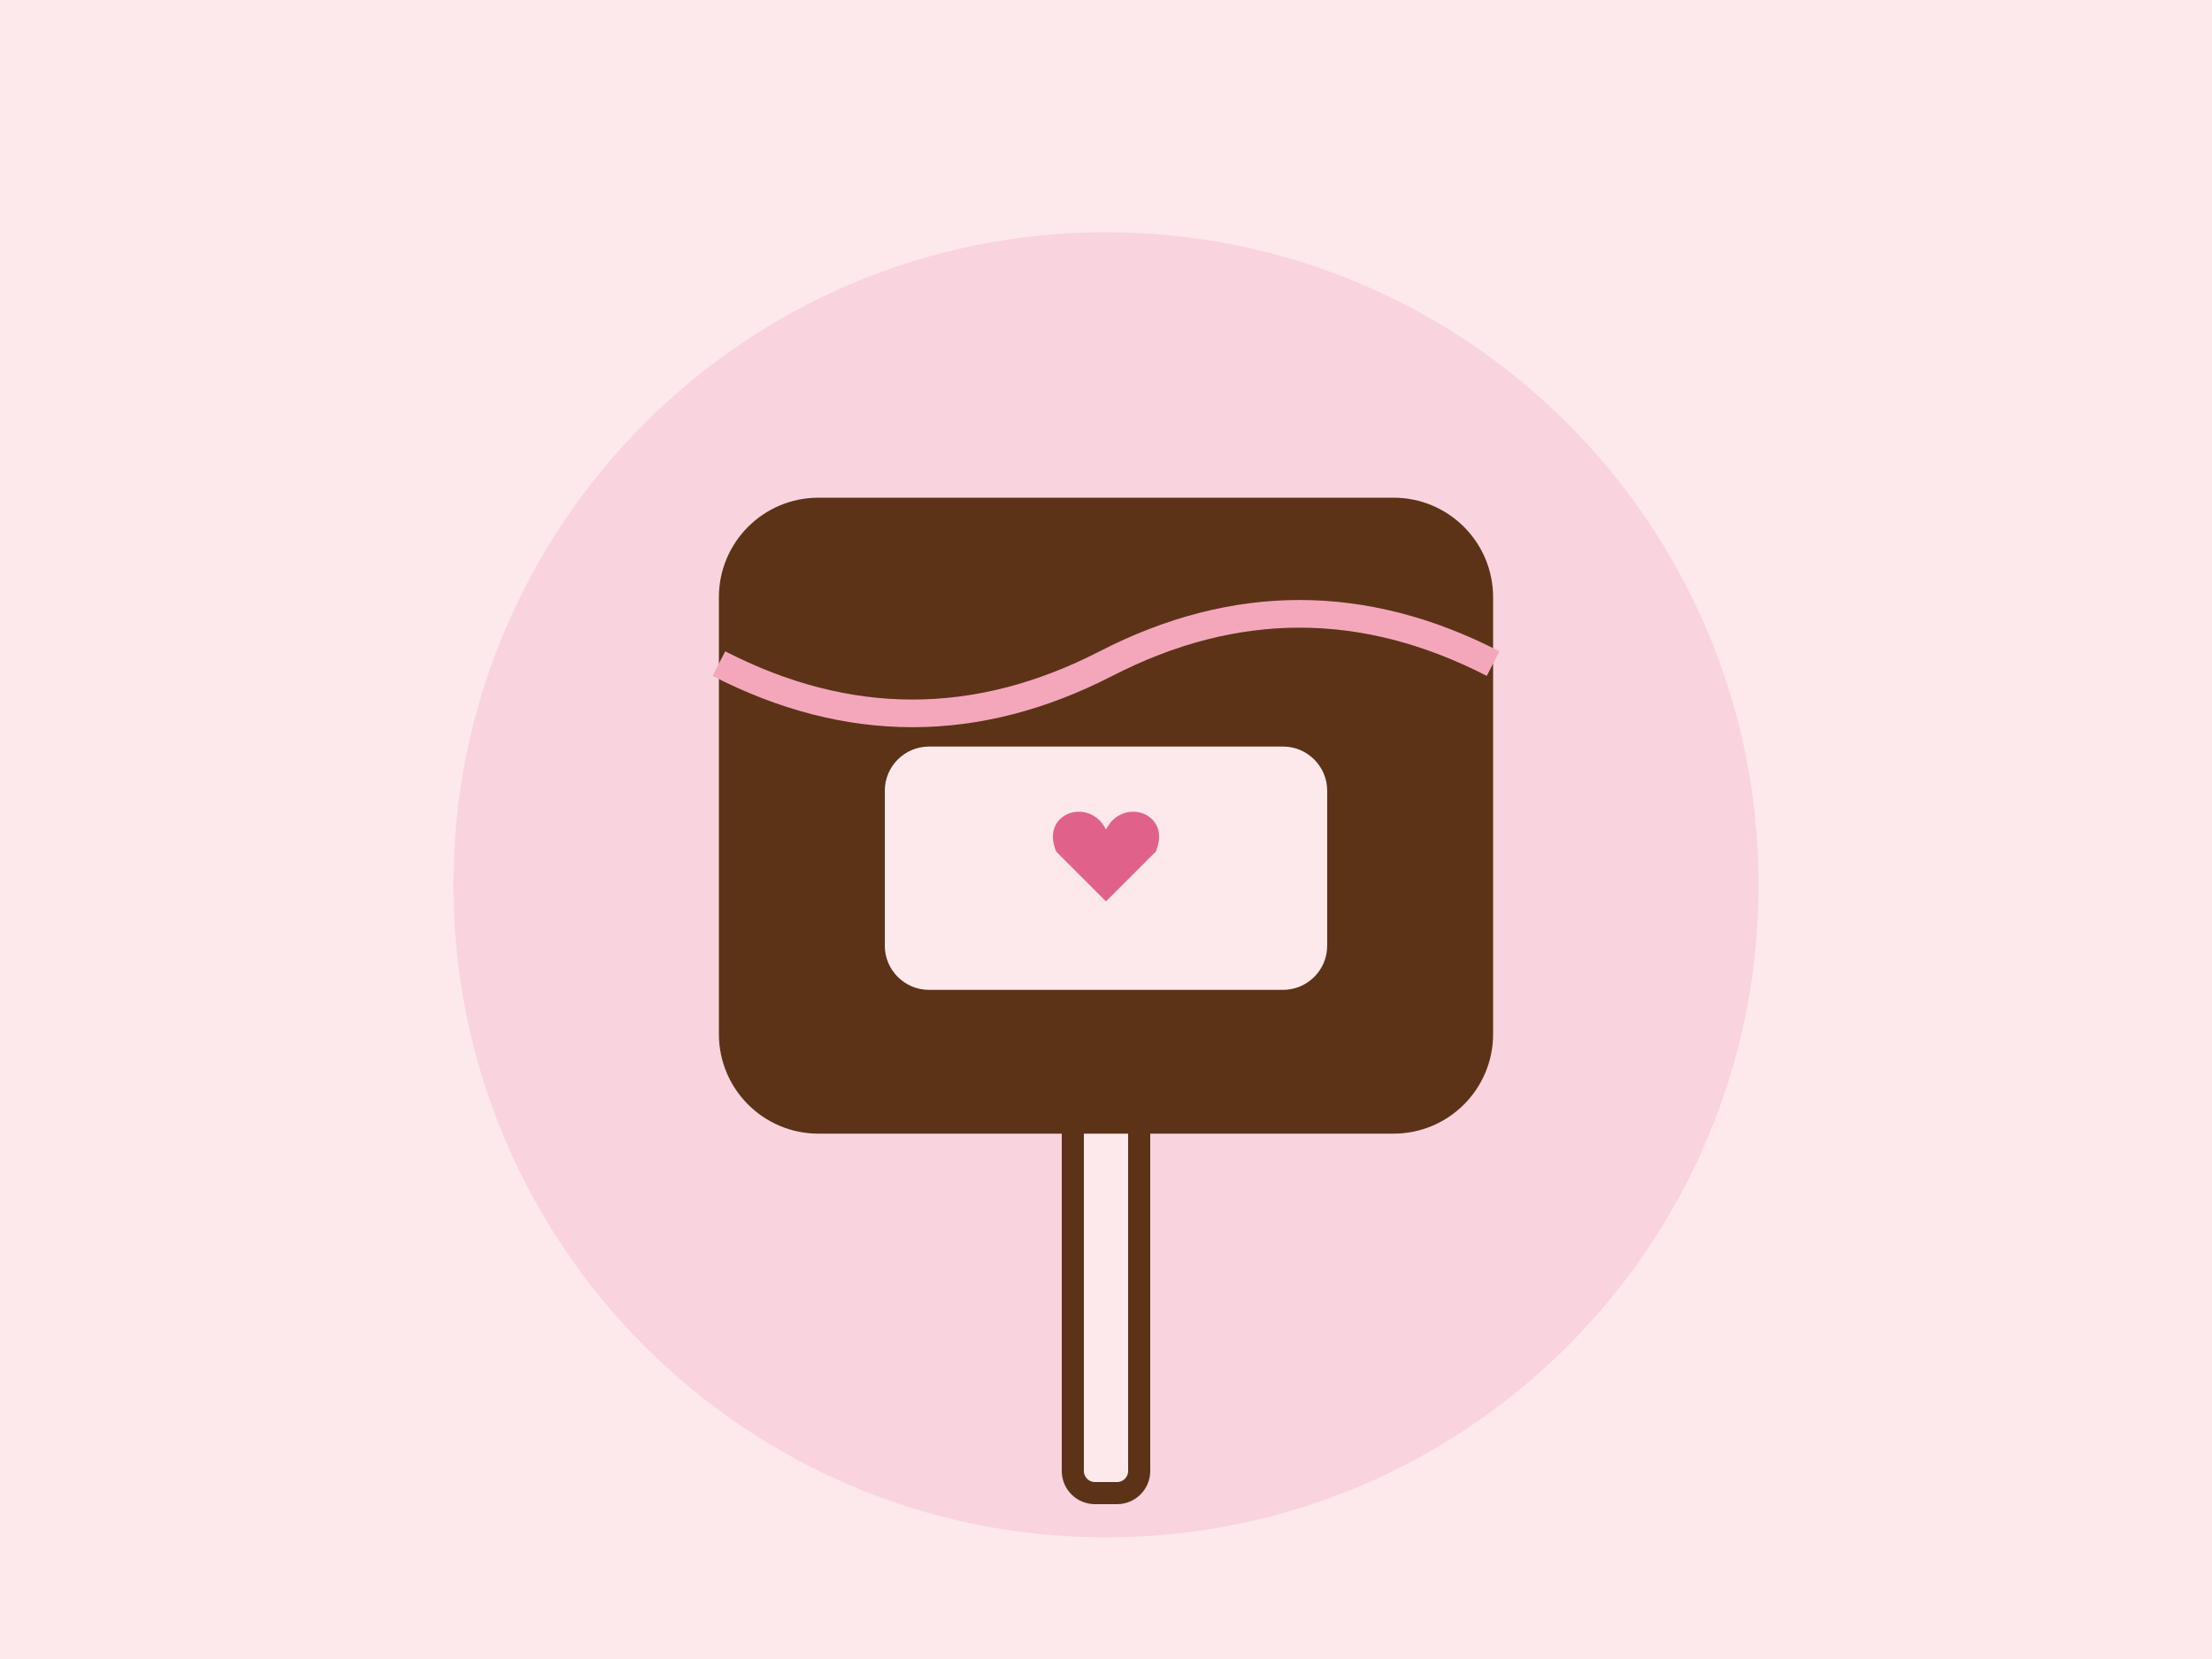
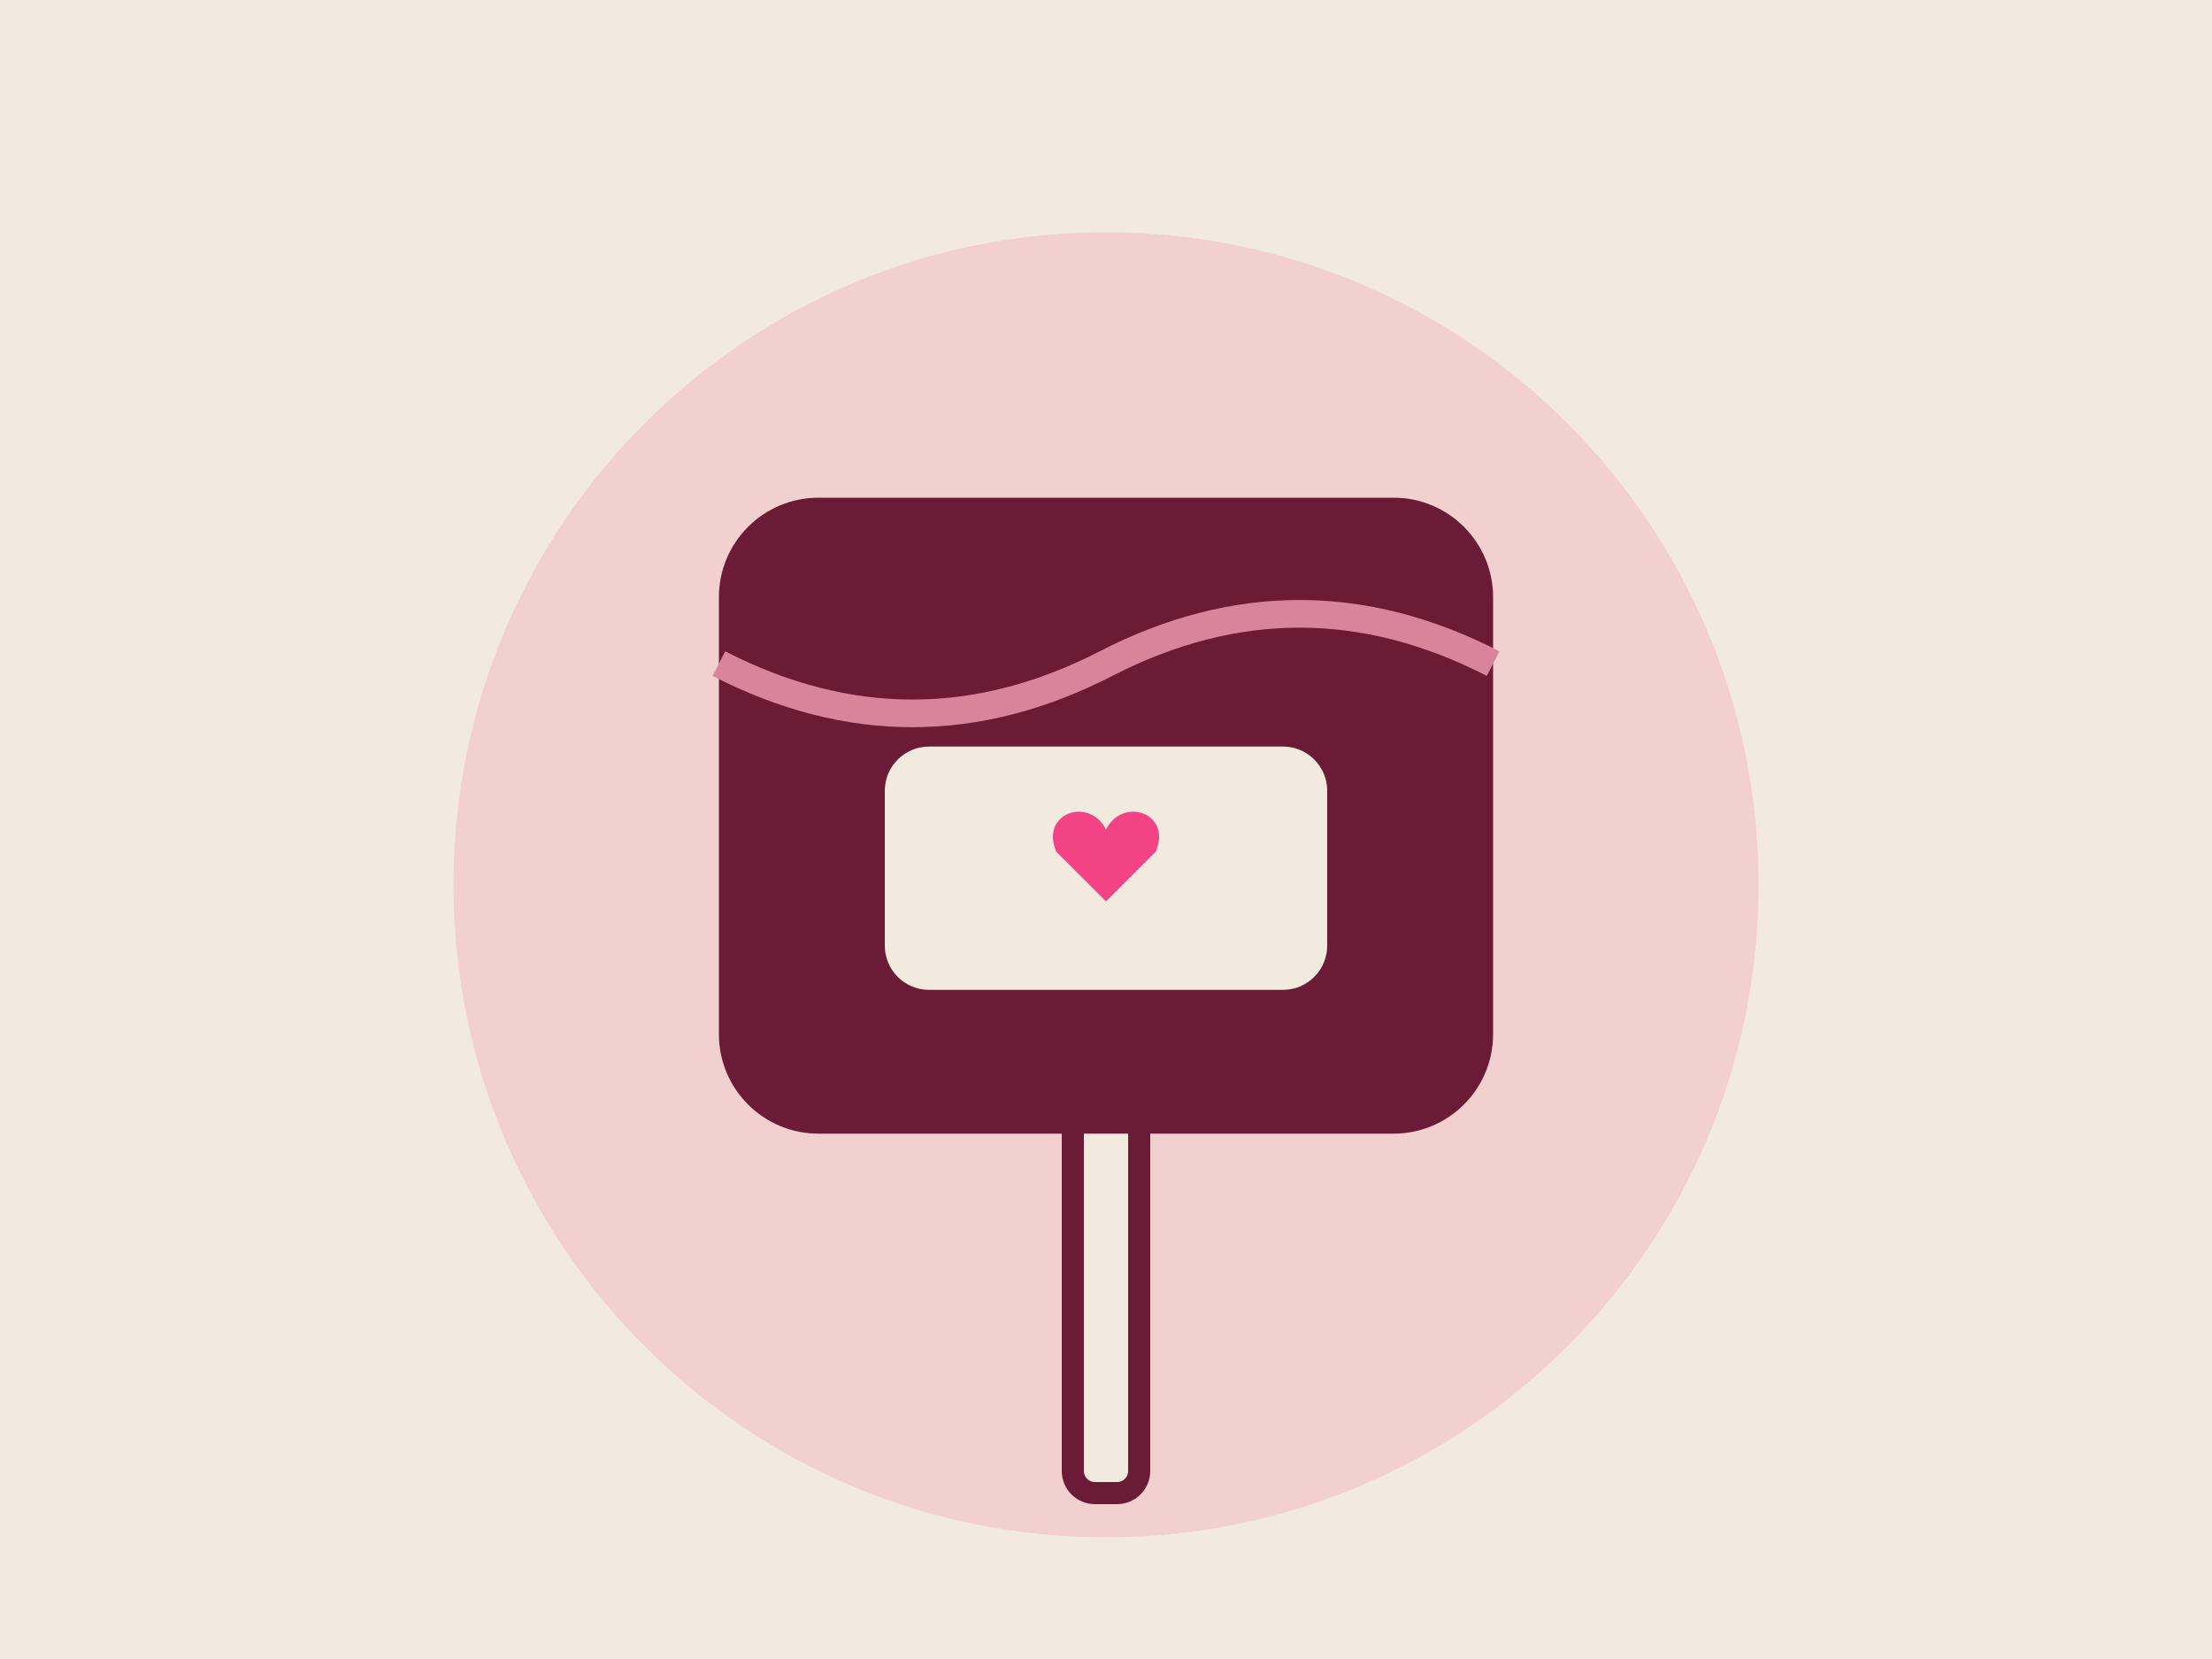
<svg xmlns="http://www.w3.org/2000/svg" viewBox="0 0 400 300">
-   <rect width="400" height="300" fill="#FDE8EC" />
-   <circle cx="200" cy="160" r="118" fill="#F9D3DD" />
-   <rect x="194" y="200" width="12" height="70" rx="4" fill="#FDE8EC" stroke="#5C3317" stroke-width="4" />
-   <rect x="130" y="90" width="140" height="115" rx="18" fill="#5C3317" />
-   <path d="M130 120 q35 18 70 0 q35 -18 70 0" fill="none" stroke="#F4A7BB" stroke-width="5" />
-   <rect x="160" y="135" width="80" height="44" rx="8" fill="#FDE8EC" />
-   <path d="M200 150 c-3-6 -12-3 -9 4 l9 9 l9-9 c3-7 -6-10 -9-4z" fill="#E0628A" />
+   <rect width="400" height="300" fill="#F2EADF" />
+   <circle cx="200" cy="160" r="118" fill="#F2D0D0" />
+   <rect x="194" y="200" width="12" height="70" rx="4" fill="#F2EADF" stroke="#6B1B36" stroke-width="4" />
+   <rect x="130" y="90" width="140" height="115" rx="18" fill="#6B1B36" />
+   <path d="M130 120 q35 18 70 0 q35 -18 70 0" fill="none" stroke="#D9849B" stroke-width="5" />
+   <rect x="160" y="135" width="80" height="44" rx="8" fill="#F2EADF" />
+   <path d="M200 150 c-3-6 -12-3 -9 4 l9 9 l9-9 c3-7 -6-10 -9-4z" fill="#F24484" />
</svg>
